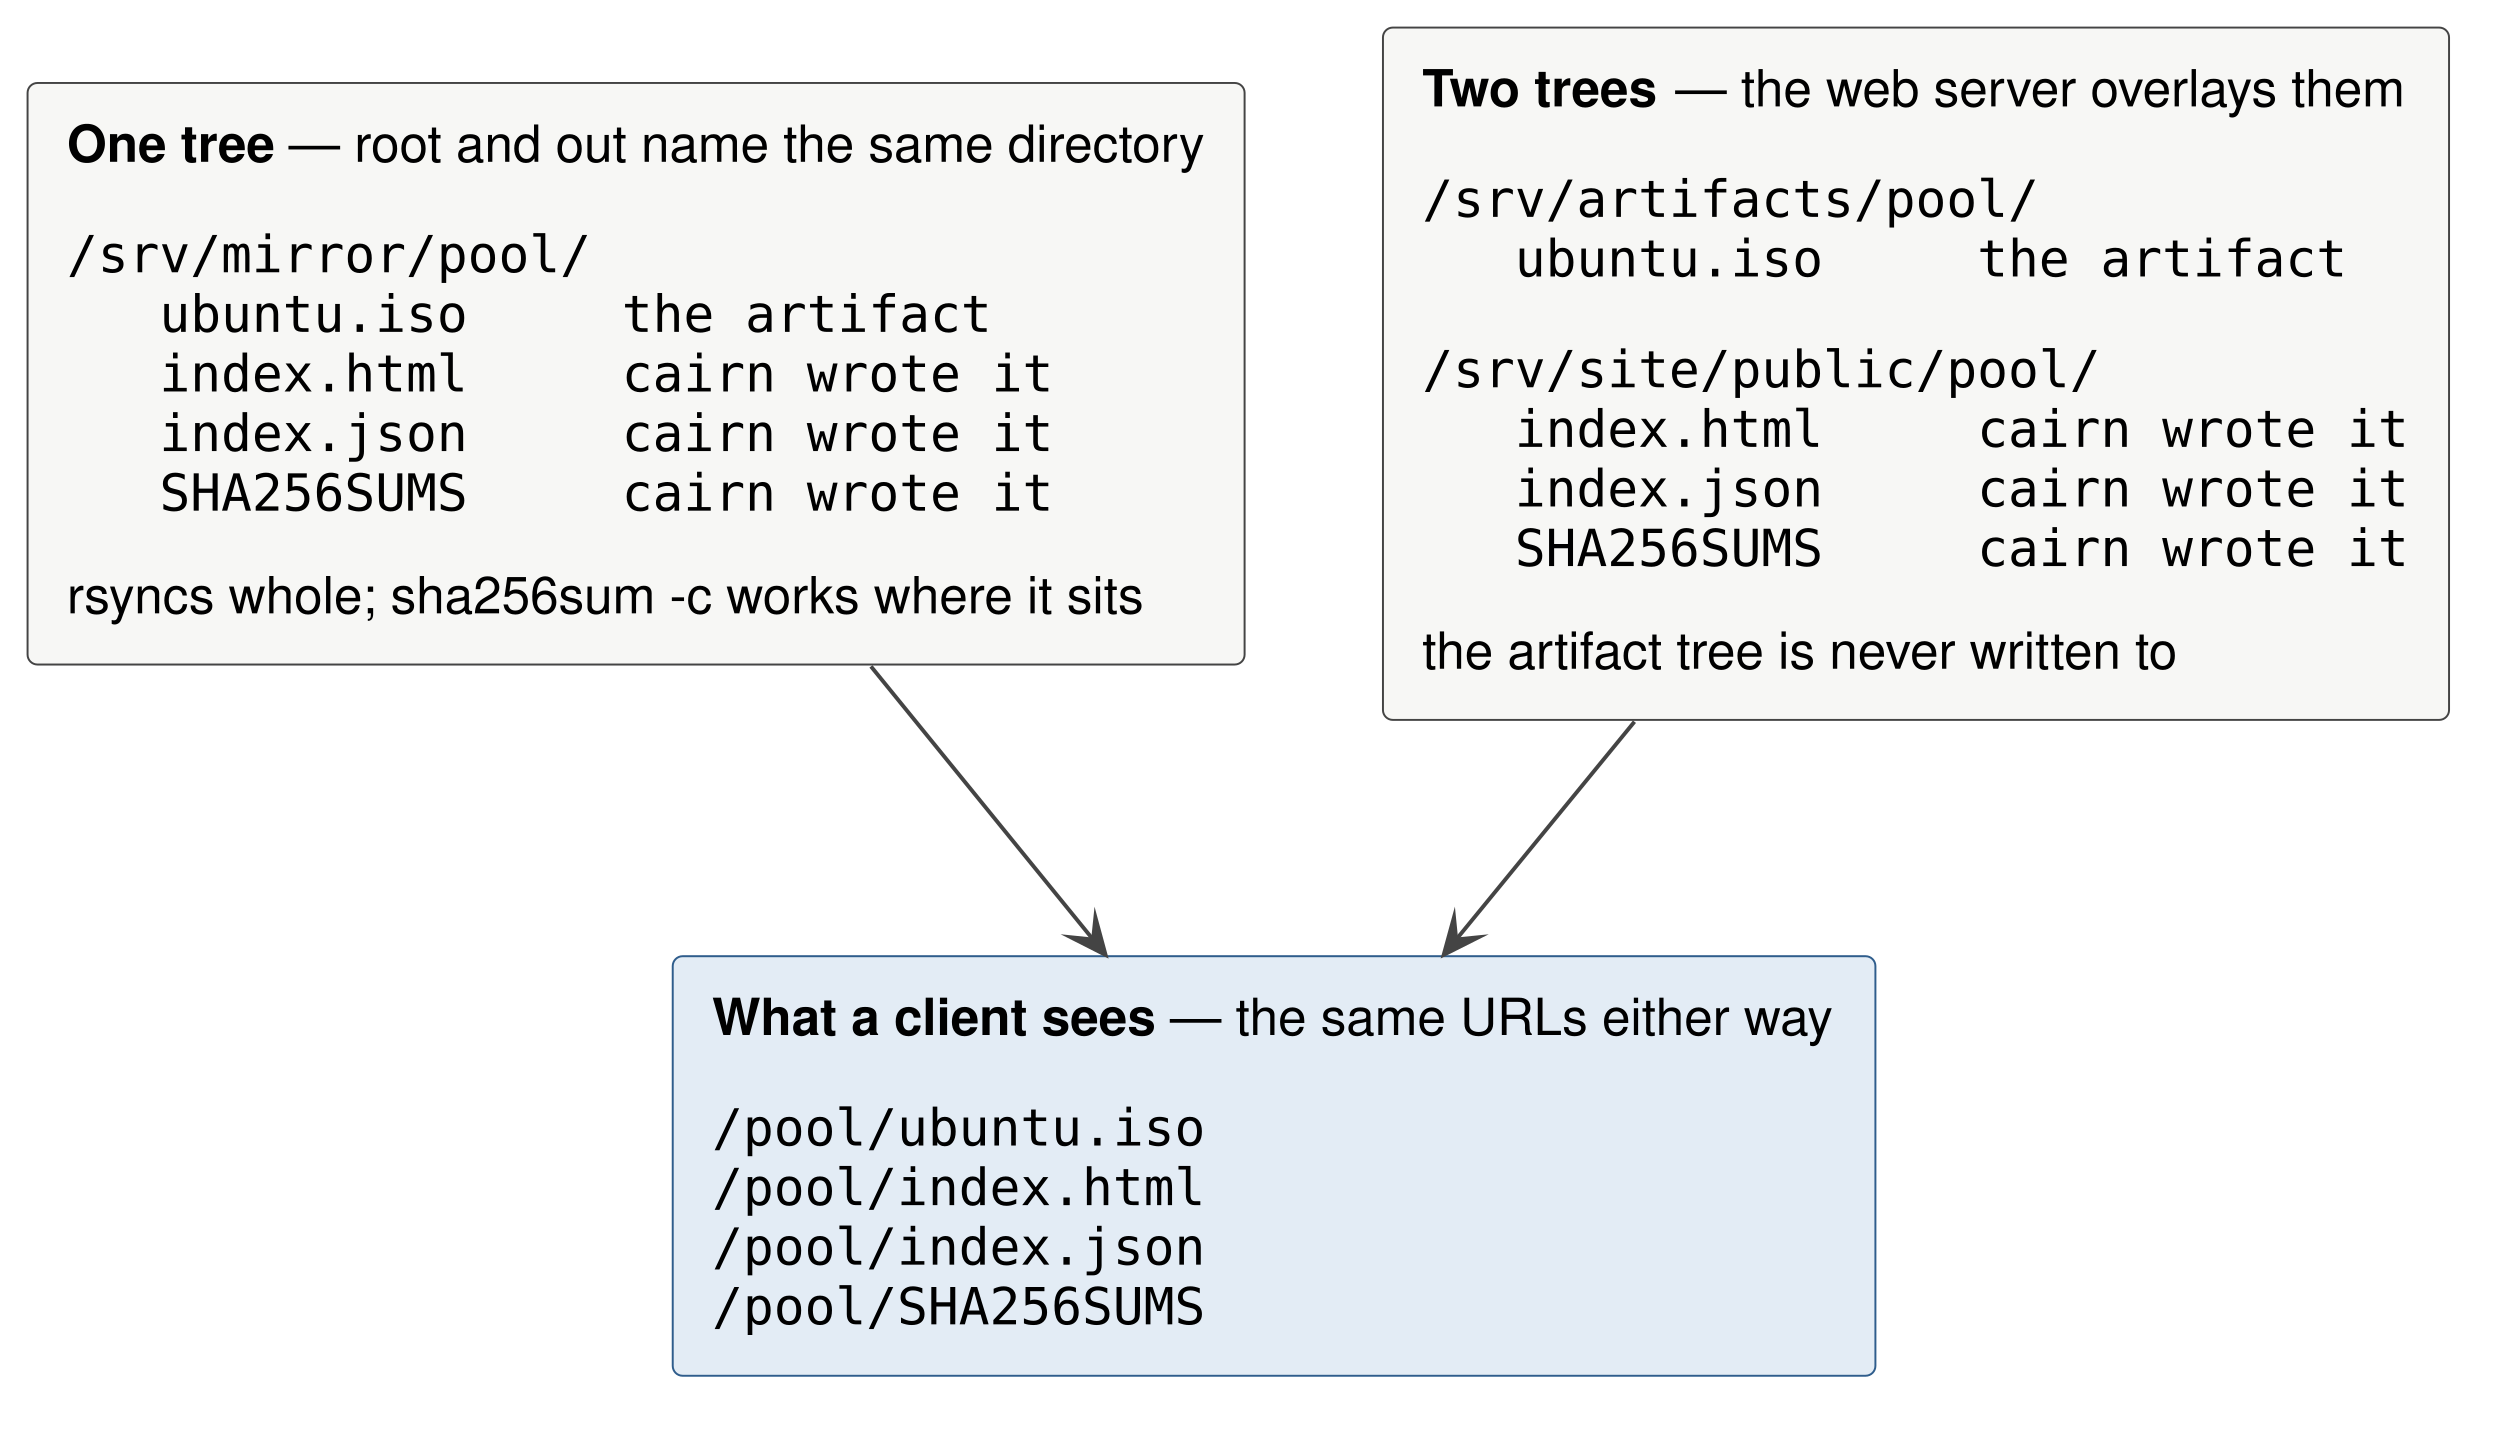
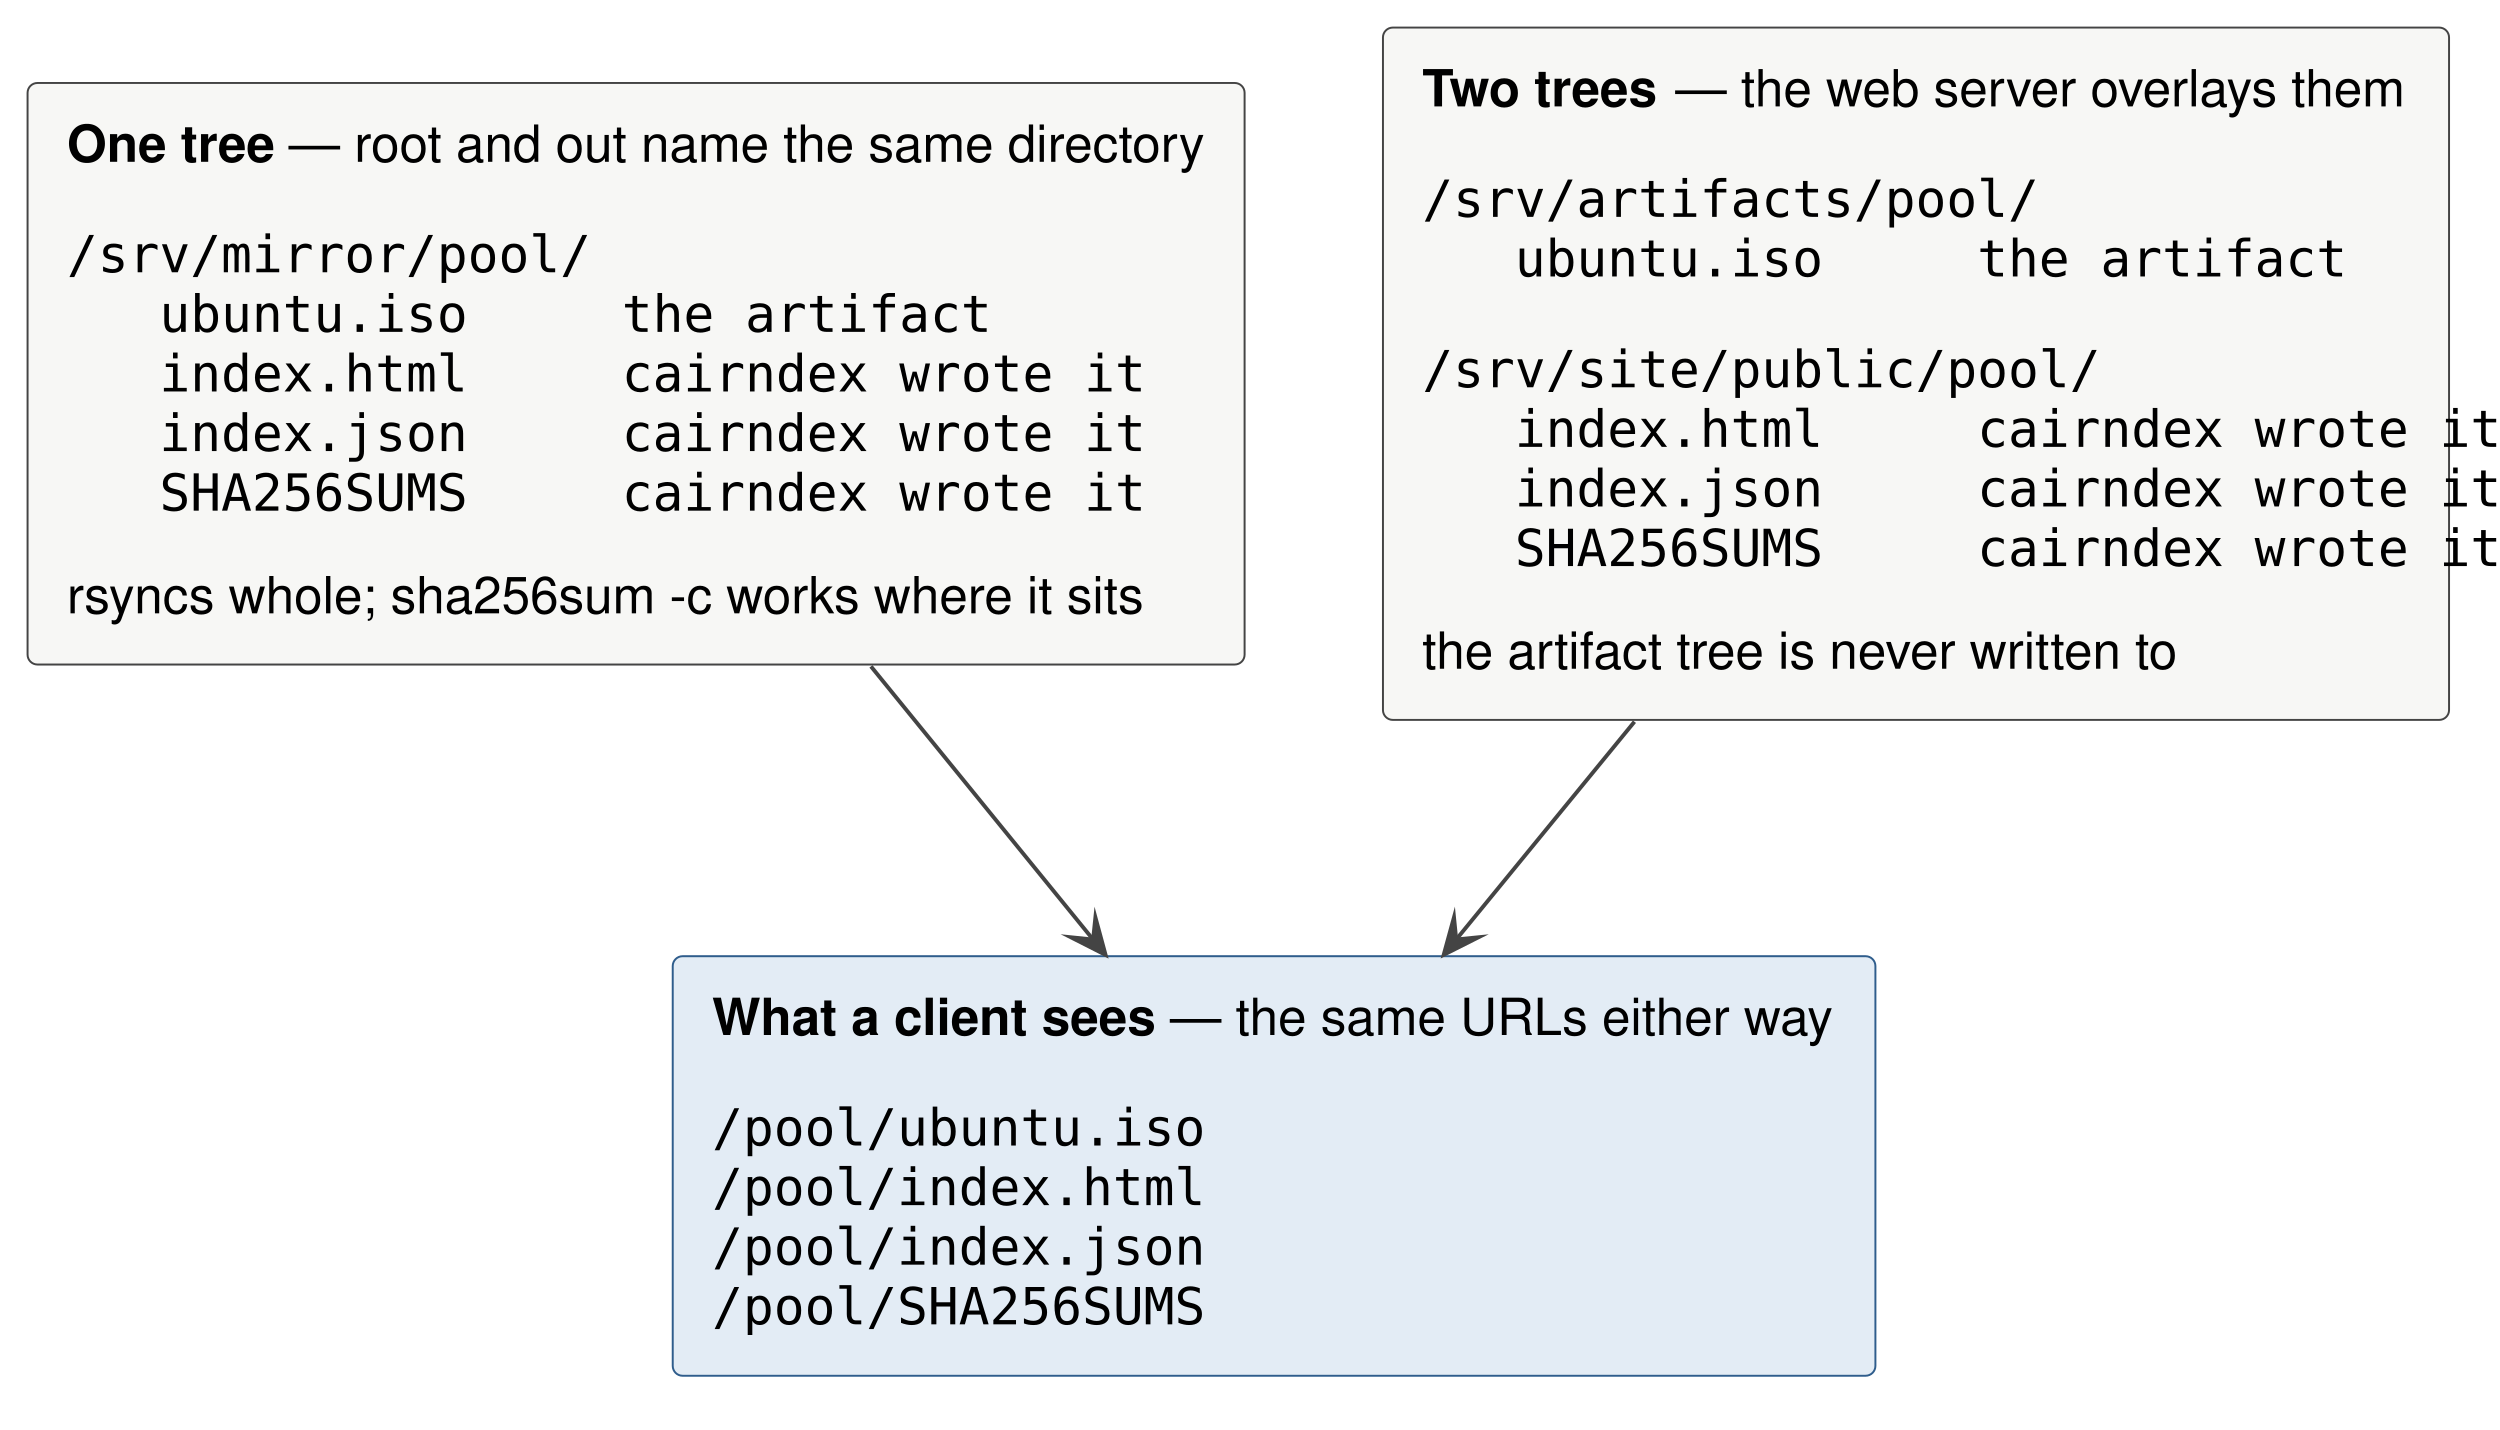
<svg xmlns="http://www.w3.org/2000/svg" contentStyleType="text/css" data-diagram-type="DESCRIPTION" height="605px" preserveAspectRatio="none" style="width:1058px;height:605px;background:#FFFFFF;" version="1.1" viewBox="0 0 1058 605" width="1058.333px" zoomAndPan="magnify">
  <defs />
  <g>
    <g class="entity" data-qualified-name="InPlace" data-source-line="15" id="ent0001">
      <rect fill="#F7F7F5" height="246.107" rx="4.167" ry="4.167" style="stroke:#444444;stroke-width:0.833;" width="515.046" x="11.667" y="35.117" />
      <text fill="#000000" font-family="Helvetica" font-size="21.667" font-weight="700" lengthAdjust="spacing" textLength="87.904" x="28.333" y="68.467">One tree</text>
      <text fill="#000000" font-family="Helvetica" font-size="21.667" lengthAdjust="spacing" textLength="387.789" x="122.257" y="68.467">— root and out name the same directory</text>
      <text fill="#000000" font-family="Helvetica" font-size="21.667" lengthAdjust="spacing" textLength="6.02" x="28.333" y="90.134"> </text>
      <text fill="#000000" font-family="monospace" font-size="21.667" lengthAdjust="spacing" textLength="221.755" x="28.333" y="115.228">/srv/mirror/pool/</text>
      <text fill="#000000" font-family="monospace" font-size="21.667" lengthAdjust="spacing" textLength="352.2" x="67.467" y="140.45">ubuntu.iso     the artifact</text>
-       <text fill="#000000" font-family="monospace" font-size="21.667" lengthAdjust="spacing" textLength="378.289" x="67.467" y="165.671">index.html     cairn wrote it</text>
-       <text fill="#000000" font-family="monospace" font-size="21.667" lengthAdjust="spacing" textLength="378.289" x="67.467" y="190.892">index.json     cairn wrote it</text>
-       <text fill="#000000" font-family="monospace" font-size="21.667" lengthAdjust="spacing" textLength="378.289" x="67.467" y="216.114">SHA256SUMS     cairn wrote it</text>
+       <text fill="#000000" font-family="monospace" font-size="21.667" lengthAdjust="spacing" textLength="378.289" x="67.467" y="165.671">index.html     cairndex wrote it</text>
+       <text fill="#000000" font-family="monospace" font-size="21.667" lengthAdjust="spacing" textLength="378.289" x="67.467" y="190.892">index.json     cairndex wrote it</text>
+       <text fill="#000000" font-family="monospace" font-size="21.667" lengthAdjust="spacing" textLength="378.289" x="67.467" y="216.114">SHA256SUMS     cairndex wrote it</text>
      <text fill="#000000" font-family="Helvetica" font-size="21.667" lengthAdjust="spacing" textLength="6.02" x="28.333" y="237.907"> </text>
      <text fill="#000000" font-family="Helvetica" font-size="21.667" lengthAdjust="spacing" textLength="456.354" x="28.333" y="259.574">rsyncs whole; sha256sum -c works where it sits</text>
    </g>
    <g class="entity" data-qualified-name="Split" data-source-line="17" id="ent0002">
      <rect fill="#F7F7F5" height="292.995" rx="4.167" ry="4.167" style="stroke:#444444;stroke-width:0.833;" width="451.168" x="585.267" y="11.667" />
      <text fill="#000000" font-family="Helvetica" font-size="21.667" font-weight="700" lengthAdjust="spacing" textLength="101.139" x="601.933" y="45.017">Two trees</text>
      <text fill="#000000" font-family="Helvetica" font-size="21.667" lengthAdjust="spacing" textLength="310.675" x="709.092" y="45.017">— the web server overlays them</text>
      <text fill="#000000" font-family="Helvetica" font-size="21.667" lengthAdjust="spacing" textLength="6.02" x="601.933" y="66.684"> </text>
      <text fill="#000000" font-family="monospace" font-size="21.667" lengthAdjust="spacing" textLength="260.889" x="601.933" y="91.778">/srv/artifacts/pool/</text>
      <text fill="#000000" font-family="monospace" font-size="21.667" lengthAdjust="spacing" textLength="352.2" x="641.067" y="116.999">ubuntu.iso     the artifact</text>
      <text fill="#000000" font-family="Helvetica" font-size="21.667" lengthAdjust="spacing" textLength="6.02" x="601.933" y="138.793"> </text>
      <text fill="#000000" font-family="monospace" font-size="21.667" lengthAdjust="spacing" textLength="286.978" x="601.933" y="163.887">/srv/site/public/pool/</text>
-       <text fill="#000000" font-family="monospace" font-size="21.667" lengthAdjust="spacing" textLength="378.289" x="641.067" y="189.109">index.html     cairn wrote it</text>
-       <text fill="#000000" font-family="monospace" font-size="21.667" lengthAdjust="spacing" textLength="378.289" x="641.067" y="214.33">index.json     cairn wrote it</text>
-       <text fill="#000000" font-family="monospace" font-size="21.667" lengthAdjust="spacing" textLength="378.289" x="641.067" y="239.552">SHA256SUMS     cairn wrote it</text>
+       <text fill="#000000" font-family="monospace" font-size="21.667" lengthAdjust="spacing" textLength="378.289" x="641.067" y="189.109">index.html     cairndex wrote it</text>
+       <text fill="#000000" font-family="monospace" font-size="21.667" lengthAdjust="spacing" textLength="378.289" x="641.067" y="214.33">index.json     cairndex wrote it</text>
+       <text fill="#000000" font-family="monospace" font-size="21.667" lengthAdjust="spacing" textLength="378.289" x="641.067" y="239.552">SHA256SUMS     cairndex wrote it</text>
      <text fill="#000000" font-family="Helvetica" font-size="21.667" lengthAdjust="spacing" textLength="6.02" x="601.933" y="261.345"> </text>
      <text fill="#000000" font-family="Helvetica" font-size="21.667" lengthAdjust="spacing" textLength="320.324" x="601.933" y="283.012">the artifact tree is never written to</text>
    </g>
    <g class="entity" data-qualified-name="URLs" data-source-line="19" id="ent0003">
      <rect fill="#E3ECF5" height="177.552" rx="4.167" ry="4.167" style="stroke:#2F5D8C;stroke-width:0.833;" width="508.974" x="284.7" y="404.667" />
      <text fill="#000000" font-family="Helvetica" font-size="21.667" font-weight="700" lengthAdjust="spacing" textLength="187.848" x="301.367" y="438.017">What a client sees</text>
      <text fill="#000000" font-family="Helvetica" font-size="21.667" lengthAdjust="spacing" textLength="281.772" x="495.235" y="438.017">— the same URLs either way</text>
      <text fill="#000000" font-family="Helvetica" font-size="21.667" lengthAdjust="spacing" textLength="6.02" x="301.367" y="459.684"> </text>
      <text fill="#000000" font-family="monospace" font-size="21.667" lengthAdjust="spacing" textLength="208.711" x="301.367" y="484.778">/pool/ubuntu.iso</text>
      <text fill="#000000" font-family="monospace" font-size="21.667" lengthAdjust="spacing" textLength="208.711" x="301.367" y="510">/pool/index.html</text>
      <text fill="#000000" font-family="monospace" font-size="21.667" lengthAdjust="spacing" textLength="208.711" x="301.367" y="535.221">/pool/index.json</text>
      <text fill="#000000" font-family="monospace" font-size="21.667" lengthAdjust="spacing" textLength="208.711" x="301.367" y="560.442">/pool/SHA256SUMS</text>
    </g>
    <g class="link" data-entity-1="ent0001" data-entity-2="ent0003" data-link-type="dependency" data-source-line="21" id="lnk4">
      <path d="M368.583,282.017 C401.5,322.5 432.226,360.268 462.609,397.634" fill="none" id="InPlace-to-URLs" style="stroke:#444444;stroke-width:1.667;" />
      <polygon fill="#444444" points="467.867,404.1,463.576,388.256,462.609,397.634,453.231,396.668,467.867,404.1" style="stroke:#444444;stroke-width:1.667;stroke-linejoin:miter;stroke-miterlimit:10;" />
    </g>
    <g class="link" data-entity-1="ent0002" data-entity-2="ent0003" data-link-type="dependency" data-source-line="22" id="lnk5">
      <path d="M691.7,305.433 C664.183,339.05 641.029,367.352 616.262,397.602" fill="none" id="Split-to-URLs" style="stroke:#444444;stroke-width:1.667;" />
      <polygon fill="#444444" points="610.983,404.05,625.644,396.667,616.262,397.602,615.327,388.221,610.983,404.05" style="stroke:#444444;stroke-width:1.667;stroke-linejoin:miter;stroke-miterlimit:10;" />
    </g>
  </g>
</svg>
